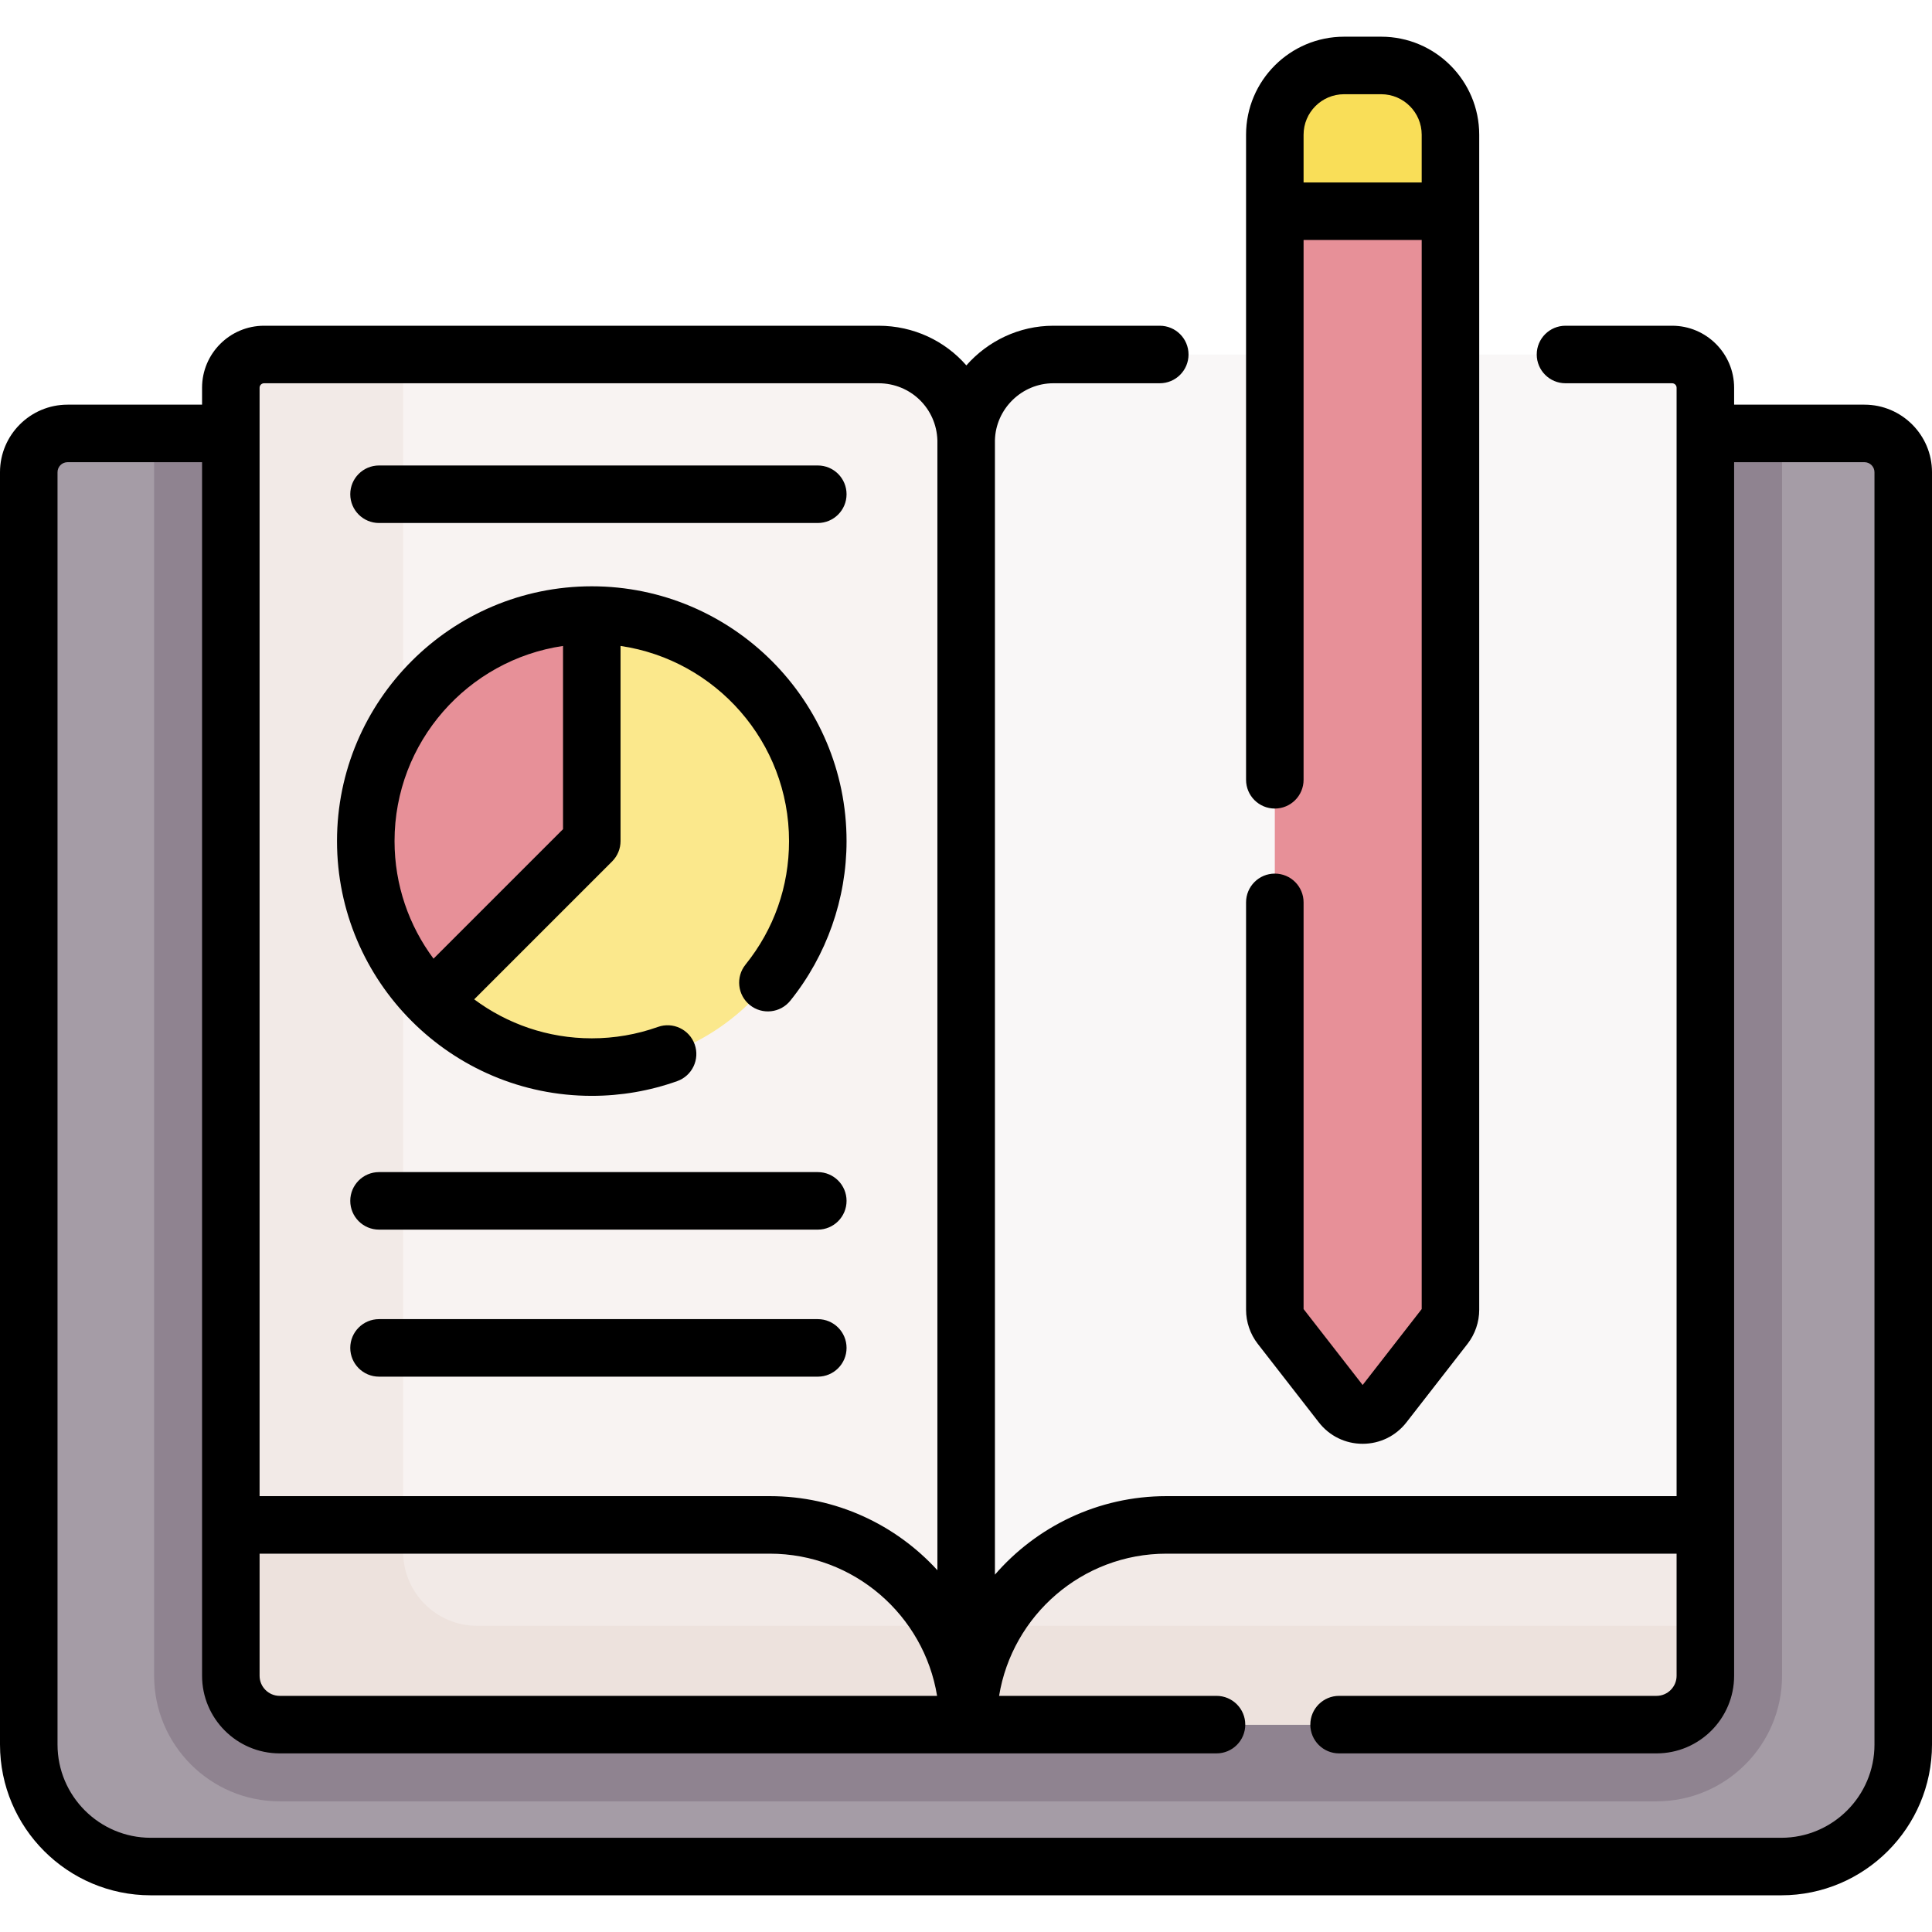
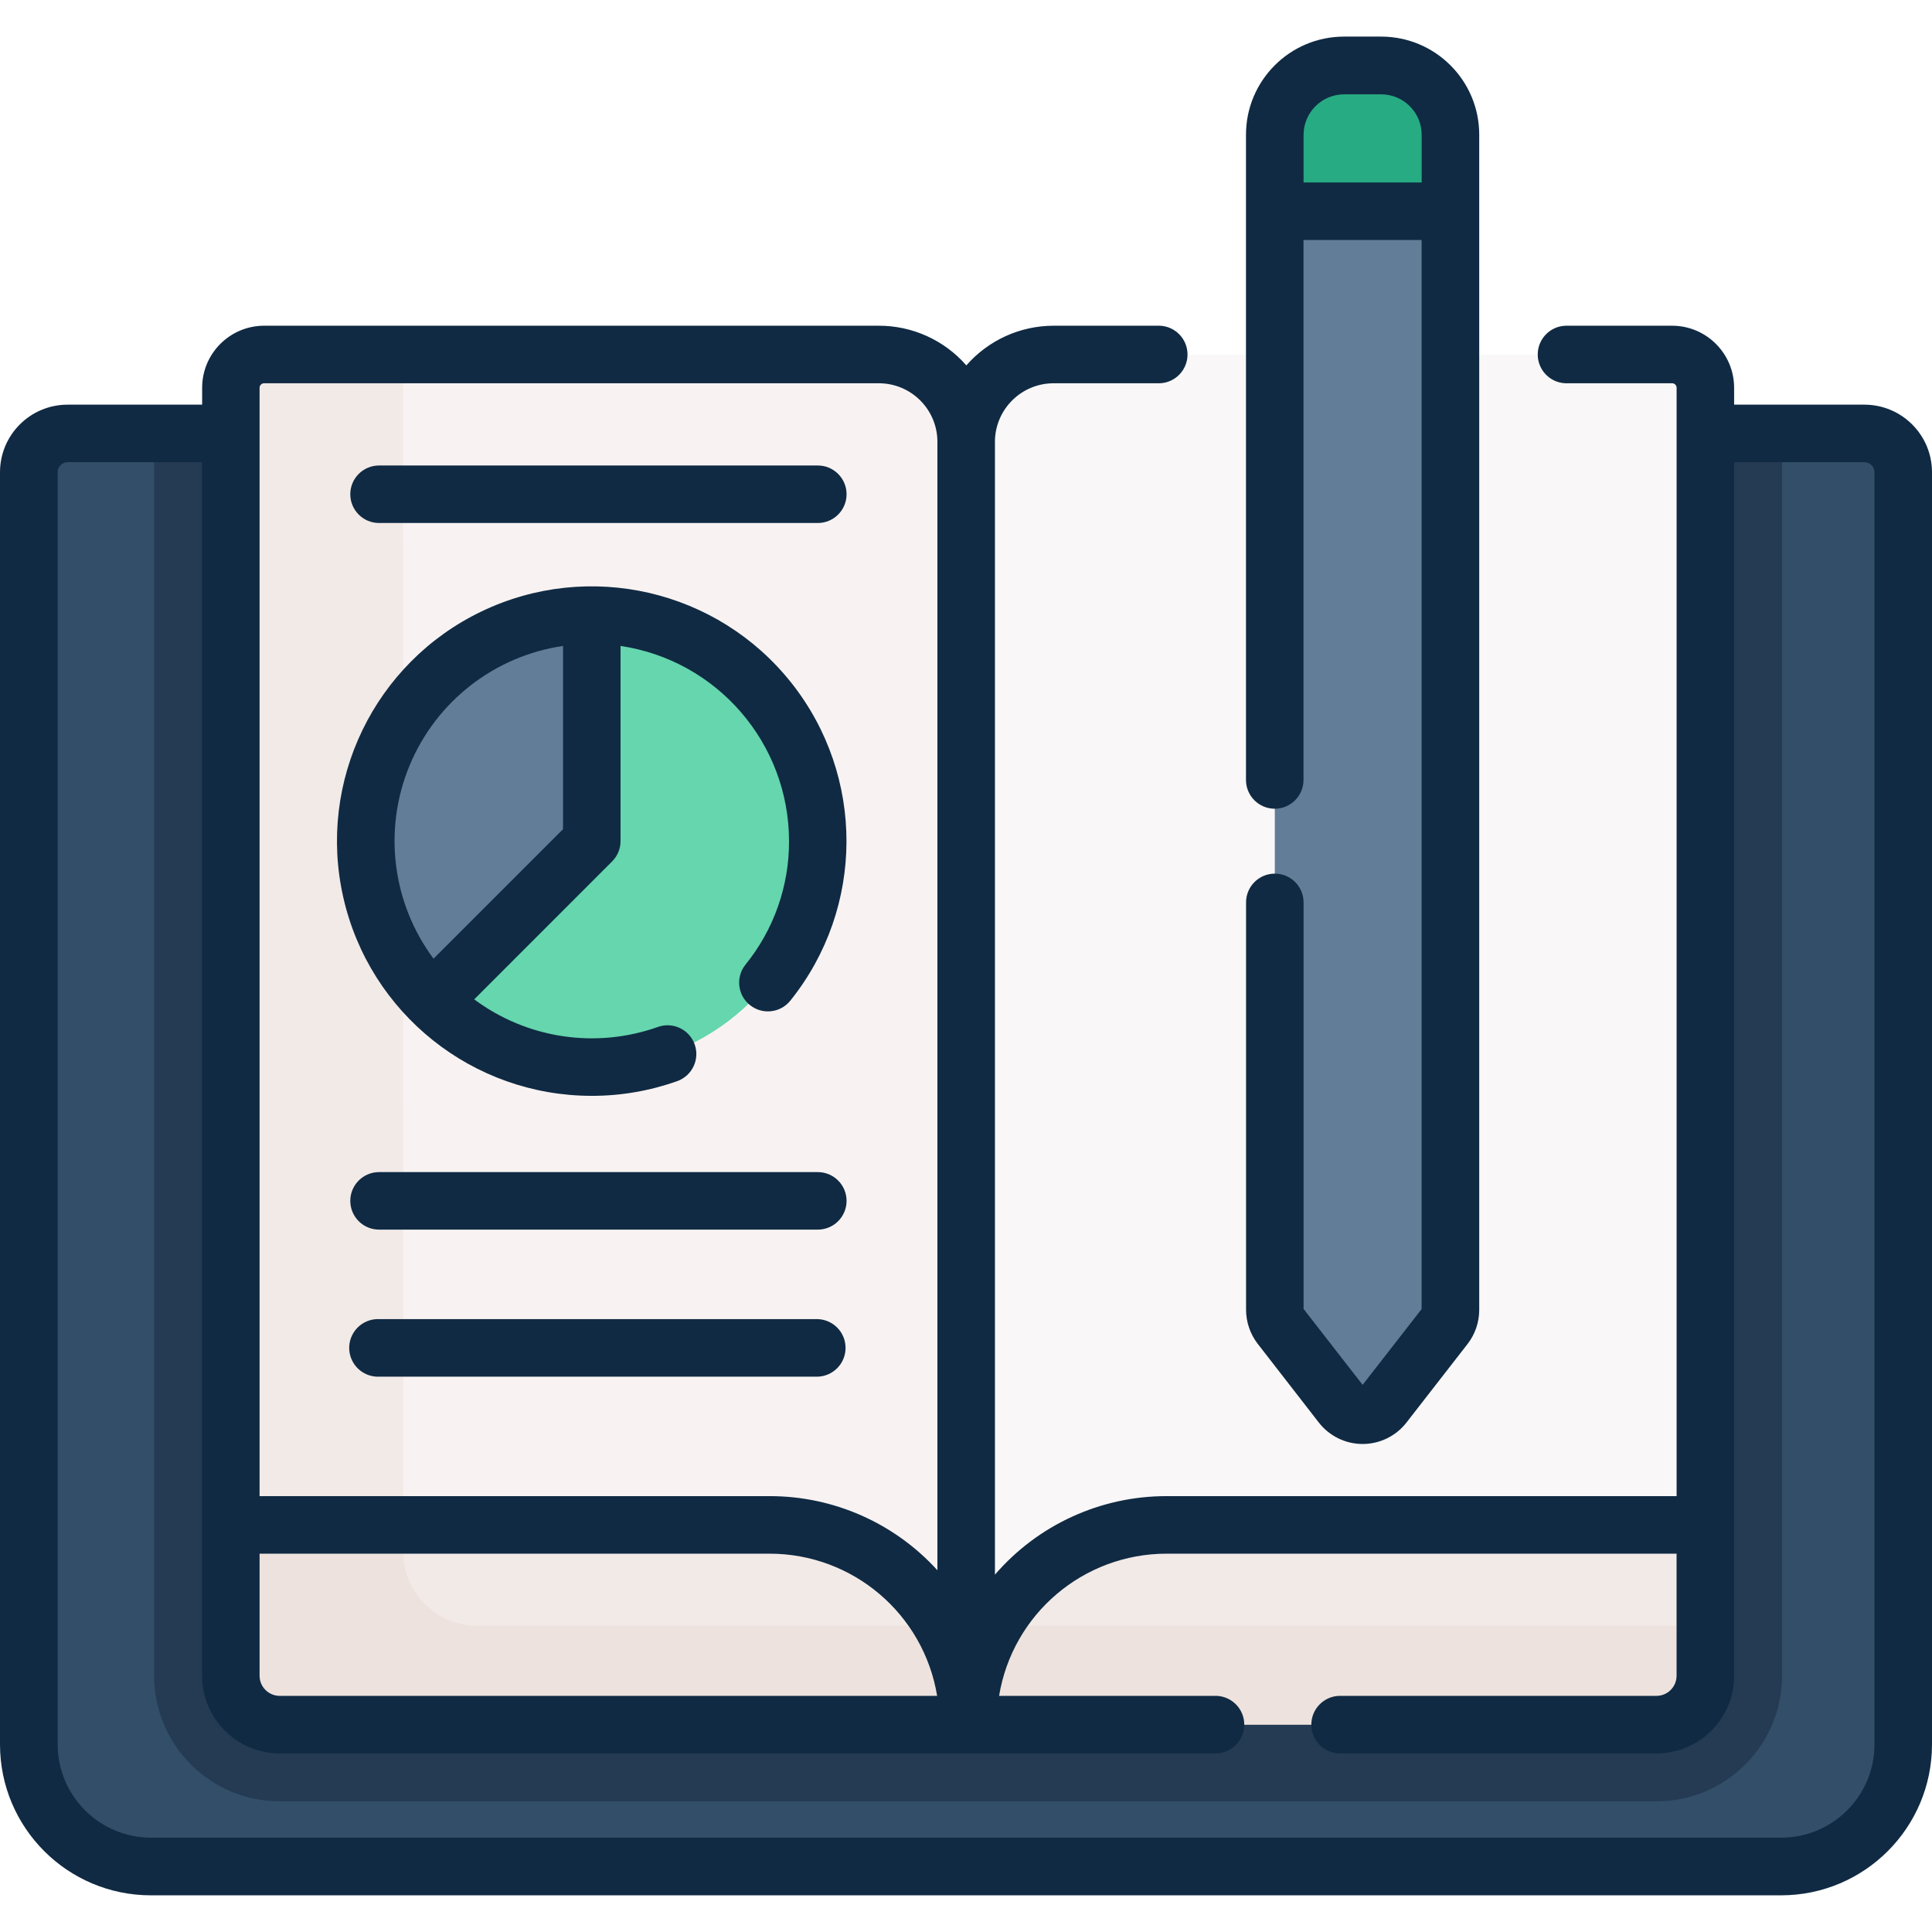
- <svg xmlns="http://www.w3.org/2000/svg" id="Capa_1" enable-background="new 0 0 503.799 503.799" height="512" viewBox="0 0 503.799 503.799" width="512">
-   <g>
-     <g>
-       <path d="m360.169 17.065h-9.68c-9.97 0-18.06 8.09-18.06 18.07v19.95l6.962 12.445h31.418l7.42-12.445v-19.95c0-9.979-8.09-18.07-18.06-18.07z" fill="#f9de58" />
-       <g>
-         <path d="m486.183 113.022c5.587 0 10.116 4.529 10.116 10.116v331.783c0 17.568-14.242 31.81-31.81 31.81h-425.18c-17.568 0-31.81-14.242-31.81-31.81v-331.783c0-5.587 4.529-10.116 10.116-10.116z" fill="#a59ca6" />
-         <path d="m464.699 113.022h-424.51v323.964c0 18.053 14.687 32.74 32.74 32.74h359.03c18.053 0 32.739-14.688 32.739-32.74v-323.964z" fill="#8f8390" />
-         <path d="m435.74 365.792h-177.172l-6.119 60.583v22.989.36h179.51c7.03 0 12.74-5.71 12.74-12.74v-39.34z" fill="#f2eae7" />
-         <path d="m252.693 423.959-.244 2.417v22.989.36h179.51c7.03 0 12.74-5.71 12.74-12.74v-13.026z" fill="#ede2dd" />
-         <path d="m444.699 101.105v296.54h-140.53c-28.57 0-51.72 23.15-51.72 51.72 0-2.45-.17-4.87-.51-7.23v-327.44c.27-12.33 10.34-22.25 22.74-22.25h161.35c4.79 0 8.67 3.88 8.67 8.66z" fill="#f9f7f7" />
-         <g id="XMLID_284_">
-           <g>
-             <path d="m378.229 55.085v286.46c0 1.55-.52 3.05-1.47 4.27l-15.93 20.49c-2.79 3.58-8.21 3.58-11 0l-15.93-20.49c-.95-1.22-1.47-2.72-1.47-4.27v-286.46z" fill="#e79098" />
-           </g>
-         </g>
-         <g id="XMLID_282_">
-           <g>
-             <path d="m251.939 442.135-3.314-26.348-17.718-55.747h-146.496l-24.221 37.604v39.34c0 7.03 5.71 12.74 12.74 12.74h179.52v-.36c-.001-2.448-.171-4.868-.511-7.229z" fill="#f2eae7" />
-             <path d="m249.653 423.959h-125.213c-10.665 0-19.311-8.646-19.311-19.31v-44.608h-20.718l-24.221 37.604v39.34c0 7.03 5.71 12.74 12.74 12.74h179.52v-.36c0-2.45-.17-4.87-.51-7.23z" fill="#ede2dd" />
-             <path d="m251.939 114.695v327.44c-3.51-25.15-25.1-44.49-51.22-44.49h-140.53v-296.54c0-4.78 3.88-8.66 8.67-8.66h160.22c12.42 0 22.53 9.9 22.86 22.25z" fill="#f8f3f2" />
-           </g>
-         </g>
-         <g>
-           <path d="m105.129 92.445h-36.27c-4.79 0-8.67 3.88-8.67 8.66v296.54h44.94z" fill="#f2eae7" />
-         </g>
-         <path d="m171.892 166.984-17.573-6.598c-32.55 0-58.94 26.39-58.94 58.94 0 16.28 6.6 31.02 17.27 41.68.03-.04 43.396-2.375 43.396-2.375l32.637-56.667z" fill="#e79098" />
-         <g id="XMLID_283_">
-           <g>
-             <path d="m154.319 160.385c32.55 0 58.93 26.39 58.93 58.94s-26.38 58.93-58.93 58.93c-16.27 0-31-6.59-41.67-17.25l.03-.04 41.64-41.64z" fill="#fbe88c" />
-           </g>
-         </g>
-       </g>
-     </g>
-     <g>
-       <path d="m486.183 105.522h-33.984v-4.412c0-8.916-7.253-16.169-16.169-16.169h-27.801c-4.143 0-7.5 3.357-7.5 7.5s3.357 7.5 7.5 7.5h27.801c.645 0 1.169.524 1.169 1.169v289.033h-133.032c-17.844 0-33.858 7.944-44.725 20.468v-295.769c.181-8.218 7.012-14.901 15.233-14.901h27.752c4.143 0 7.5-3.357 7.5-7.5s-3.357-7.5-7.5-7.5h-27.752c-8.975 0-17.114 4.014-22.682 10.34-5.553-6.362-13.736-10.34-22.913-10.34h-160.22c-8.916 0-16.169 7.253-16.169 16.169v4.412h-35.075c-9.714 0-17.616 7.902-17.616 17.615v331.783c0 21.676 17.634 39.31 39.31 39.31h425.18c21.676 0 39.31-17.634 39.31-39.31v-331.783c-.001-9.713-7.904-17.615-17.617-17.615zm-418.492 299.621h133.032c21.952 0 40.211 16.081 43.637 37.08h-171.427c-2.89 0-5.241-2.352-5.241-5.241v-31.839zm1.169-305.202h160.22c8.378 0 15.117 6.55 15.362 14.918v294.603c-10.837-11.864-26.423-19.319-43.72-19.319h-133.031v-289.033c0-.645.525-1.169 1.169-1.169zm419.939 354.979c0 13.404-10.905 24.31-24.31 24.31h-425.179c-13.404 0-24.31-10.905-24.31-24.31v-331.783c0-1.442 1.173-2.615 2.616-2.615h35.076v316.46c0 11.161 9.08 20.241 20.241 20.241h244.29c4.143 0 7.5-3.357 7.5-7.5s-3.357-7.5-7.5-7.5h-56.693c3.425-20.999 21.685-37.08 43.637-37.08h133.031v31.839c0 2.89-2.352 5.241-5.241 5.241h-82.771c-4.143 0-7.5 3.357-7.5 7.5s3.357 7.5 7.5 7.5h82.771c11.161 0 20.241-9.08 20.241-20.241v-316.46h33.984c1.442 0 2.616 1.173 2.616 2.615v331.783z" />
-       <path d="m343.909 370.908c2.761 3.548 6.923 5.583 11.419 5.583s8.658-2.035 11.419-5.583l15.934-20.482c1.966-2.527 3.048-5.682 3.048-8.883v-306.411c0-14.096-11.468-25.563-25.563-25.563h-9.674c-14.096 0-25.563 11.468-25.563 25.563v168.211c0 4.143 3.357 7.5 7.5 7.5s7.5-3.357 7.5-7.5v-140.76h30.801v278.777l-15.4 19.797-15.4-19.798v-106.054c0-4.143-3.357-7.5-7.5-7.5s-7.5 3.357-7.5 7.5v106.237c0 3.201 1.082 6.355 3.048 8.883zm-3.981-323.325v-12.45c0-5.825 4.738-10.563 10.563-10.563h9.674c5.825 0 10.563 4.738 10.563 10.563v12.45z" />
-       <path d="m154.318 285.76c7.622 0 15.118-1.292 22.28-3.842 3.902-1.389 5.94-5.678 4.551-9.58s-5.679-5.94-9.581-4.551c-5.543 1.973-11.348 2.973-17.251 2.973-11.481 0-22.095-3.783-30.663-10.166l35.966-35.966c1.407-1.407 2.197-3.314 2.197-5.304v-50.884c24.819 3.642 43.936 25.069 43.936 50.883 0 11.849-3.925 22.988-11.351 32.215-2.597 3.227-2.086 7.947 1.14 10.545 3.229 2.597 7.948 2.086 10.545-1.141 9.457-11.75 14.666-26.53 14.666-41.619 0-36.633-29.803-66.436-66.436-66.436s-66.436 29.803-66.436 66.436 29.805 66.437 66.437 66.437zm-7.5-117.319v47.777l-33.77 33.769c-6.383-8.569-10.166-19.182-10.166-30.663 0-25.814 19.118-47.241 43.936-50.883z" />
-       <path d="m98.837 136.38h114.417c4.142 0 7.5-3.357 7.5-7.5s-3.358-7.5-7.5-7.5h-114.417c-4.142 0-7.5 3.357-7.5 7.5s3.358 7.5 7.5 7.5z" />
-       <path d="m213.254 305.644h-114.417c-4.142 0-7.5 3.357-7.5 7.5s3.358 7.5 7.5 7.5h114.417c4.142 0 7.5-3.357 7.5-7.5s-3.358-7.5-7.5-7.5z" />
-       <path d="m213.254 343.985h-114.417c-4.142 0-7.5 3.357-7.5 7.5s3.358 7.5 7.5 7.5h114.417c4.142 0 7.5-3.357 7.5-7.5s-3.358-7.5-7.5-7.5z" />
-     </g>
-   </g>
+ <svg xmlns="http://www.w3.org/2000/svg" id="Capa_1" data-name="Capa 1" viewBox="0 0 512 512">
+   <defs>
+     <style>.cls-1{fill:#27ab83;}.cls-2{fill:#334e68;}.cls-3{fill:#243b53;}.cls-4{fill:#f2eae7;}.cls-5{fill:#ede2dd;}.cls-6{fill:#f9f7f7;}.cls-7{fill:#627d98;}.cls-8{fill:#f8f3f2;}.cls-9{fill:#65d6ad;}.cls-10{fill:#102a43;}</style>
+   </defs>
+   <path class="cls-1" d="M366,17.34h-9.84a18.36,18.36,0,0,0-18.35,18.37V56l7.08,12.65h31.93L384.39,56V35.71A18.37,18.37,0,0,0,366,17.34Z" />
+   <path class="cls-2" d="M494.1,114.86a10.28,10.28,0,0,1,10.28,10.28V462.33a32.33,32.33,0,0,1-32.33,32.32H40A32.32,32.32,0,0,1,7.62,462.33V125.14A10.28,10.28,0,0,1,17.9,114.86Z" />
+   <path class="cls-3" d="M472.26,114.86H40.84V444.1a33.31,33.31,0,0,0,33.28,33.27H439a33.3,33.3,0,0,0,33.27-33.27V114.86Z" />
+   <path class="cls-4" d="M442.83,371.75h-180l-6.22,61.57V457H439a13,13,0,0,0,12.95-12.94v-40Z" />
+   <path class="cls-5" d="M256.81,430.86l-.25,2.46v23.73H439a13,13,0,0,0,12.95-12.95V430.86Z" />
+   <path class="cls-6" d="M451.94,102.75V404.12H309.12a52.55,52.55,0,0,0-52.56,52.56,51,51,0,0,0-.52-7.35V116.56A23.12,23.12,0,0,1,279.15,94h164a8.81,8.81,0,0,1,8.81,8.8Z" />
+   <path class="cls-7" d="M384.39,56V347.1a7,7,0,0,1-1.5,4.34L366.7,372.27a7.09,7.09,0,0,1-11.18,0l-16.19-20.83a7.08,7.08,0,0,1-1.49-4.34V56Z" />
+   <path class="cls-4" d="M256,449.33l-3.37-26.77-18-56.66H85.79L61.17,404.12v40a13,13,0,0,0,13,12.94H256.56v-.36A51,51,0,0,0,256,449.33Z" />
+   <path class="cls-5" d="M253.72,430.86H126.47a19.63,19.63,0,0,1-19.63-19.62V365.9h-21L61.17,404.12v40a13,13,0,0,0,13,12.95H256.56v-.37a51,51,0,0,0-.52-7.35Z" />
+   <path class="cls-8" d="M256,116.56V449.33A52.55,52.55,0,0,0,204,404.12H61.17V102.75A8.8,8.8,0,0,1,70,94H232.81A23.24,23.24,0,0,1,256,116.56Z" />
+   <path class="cls-4" d="M106.84,94H70a8.8,8.8,0,0,0-8.81,8.8V404.12h45.67Z" />
+   <path class="cls-7" d="M174.69,169.7,156.83,163a59.89,59.89,0,0,0-42.35,102.25s44.11-2.41,44.11-2.41l33.16-57.59Z" />
+   <path class="cls-9" d="M156.83,163a59.89,59.89,0,1,1-42.35,102.25l0,0,42.32-42.31Z" />
+   <path class="cls-10" d="M494.1,107.24H459.56v-4.48a16.45,16.45,0,0,0-16.43-16.44H414.87a7.63,7.63,0,0,0,0,15.25h28.26a1.19,1.19,0,0,1,1.19,1.19V396.49H309.12a60,60,0,0,0-45.45,20.81V116.71a15.56,15.56,0,0,1,15.48-15.14h28.2a7.63,7.63,0,0,0,0-15.25h-28.2a30.74,30.74,0,0,0-23.06,10.51,30.74,30.74,0,0,0-23.28-10.51H70a16.45,16.45,0,0,0-16.43,16.44v4.48H17.9A17.92,17.92,0,0,0,0,125.14V462.33a40,40,0,0,0,40,39.95h432.1A40,40,0,0,0,512,462.33V125.14a17.92,17.92,0,0,0-17.9-17.9ZM68.79,411.74H204a45,45,0,0,1,44.35,37.68H74.12a5.33,5.33,0,0,1-5.33-5.32V411.74ZM70,101.57H232.81a15.53,15.53,0,0,1,15.61,15.16v299.4A60,60,0,0,0,204,396.49H68.79V102.76A1.19,1.19,0,0,1,70,101.57ZM496.76,462.33A24.74,24.74,0,0,1,472.05,487H40a24.74,24.74,0,0,1-24.71-24.7V125.14a2.67,2.67,0,0,1,2.66-2.66H53.55V444.1a20.6,20.6,0,0,0,20.57,20.57H322.39a7.63,7.63,0,0,0,0-15.25H264.77a45,45,0,0,1,44.35-37.68H444.31V444.1a5.33,5.33,0,0,1-5.32,5.32H354.87a7.63,7.63,0,0,0,0,15.25H439a20.6,20.6,0,0,0,20.57-20.57V122.48H494.1a2.66,2.66,0,0,1,2.65,2.66V462.33Z" />
+   <path class="cls-10" d="M349.51,377a14.71,14.71,0,0,0,23.21,0l16.19-20.82a14.76,14.76,0,0,0,3.1-9V35.7a26,26,0,0,0-26-26H356.2a26,26,0,0,0-26,26v171a7.62,7.62,0,1,0,15.24,0V63.6h31.3V346.92L361.11,367l-15.65-20.12V239.14a7.62,7.62,0,1,0-15.24,0v108a14.78,14.78,0,0,0,3.1,9ZM345.46,48.36V35.7A10.75,10.75,0,0,1,356.2,25H366A10.74,10.74,0,0,1,376.76,35.7V48.36Z" />
+   <path class="cls-10" d="M156.83,290.41a67.33,67.33,0,0,0,22.64-3.9,7.62,7.62,0,1,0-5.11-14.36,52.24,52.24,0,0,1-48.69-7.31l36.55-36.56a7.6,7.6,0,0,0,2.23-5.39V171.18a52.35,52.35,0,0,1,44.65,51.71,51.69,51.69,0,0,1-11.53,32.74,7.62,7.62,0,1,0,11.87,9.56,67.51,67.51,0,1,0-52.61,25.22Zm-7.62-119.23v48.56l-34.32,34.32a52.25,52.25,0,0,1,34.32-82.88Z" />
+   <path class="cls-10" d="M100.45,138.6H216.73a7.62,7.62,0,1,0,0-15.24H100.45a7.62,7.62,0,1,0,0,15.24Z" />
+   <path class="cls-10" d="M216.73,310.62H100.45a7.62,7.62,0,1,0,0,15.24H216.73a7.62,7.62,0,1,0,0-15.24Z" />
+   <path class="cls-10" d="M216.73,349.58H100.45a7.63,7.63,0,1,0,0,15.25H216.73a7.63,7.63,0,0,0,0-15.25Z" />
</svg>
